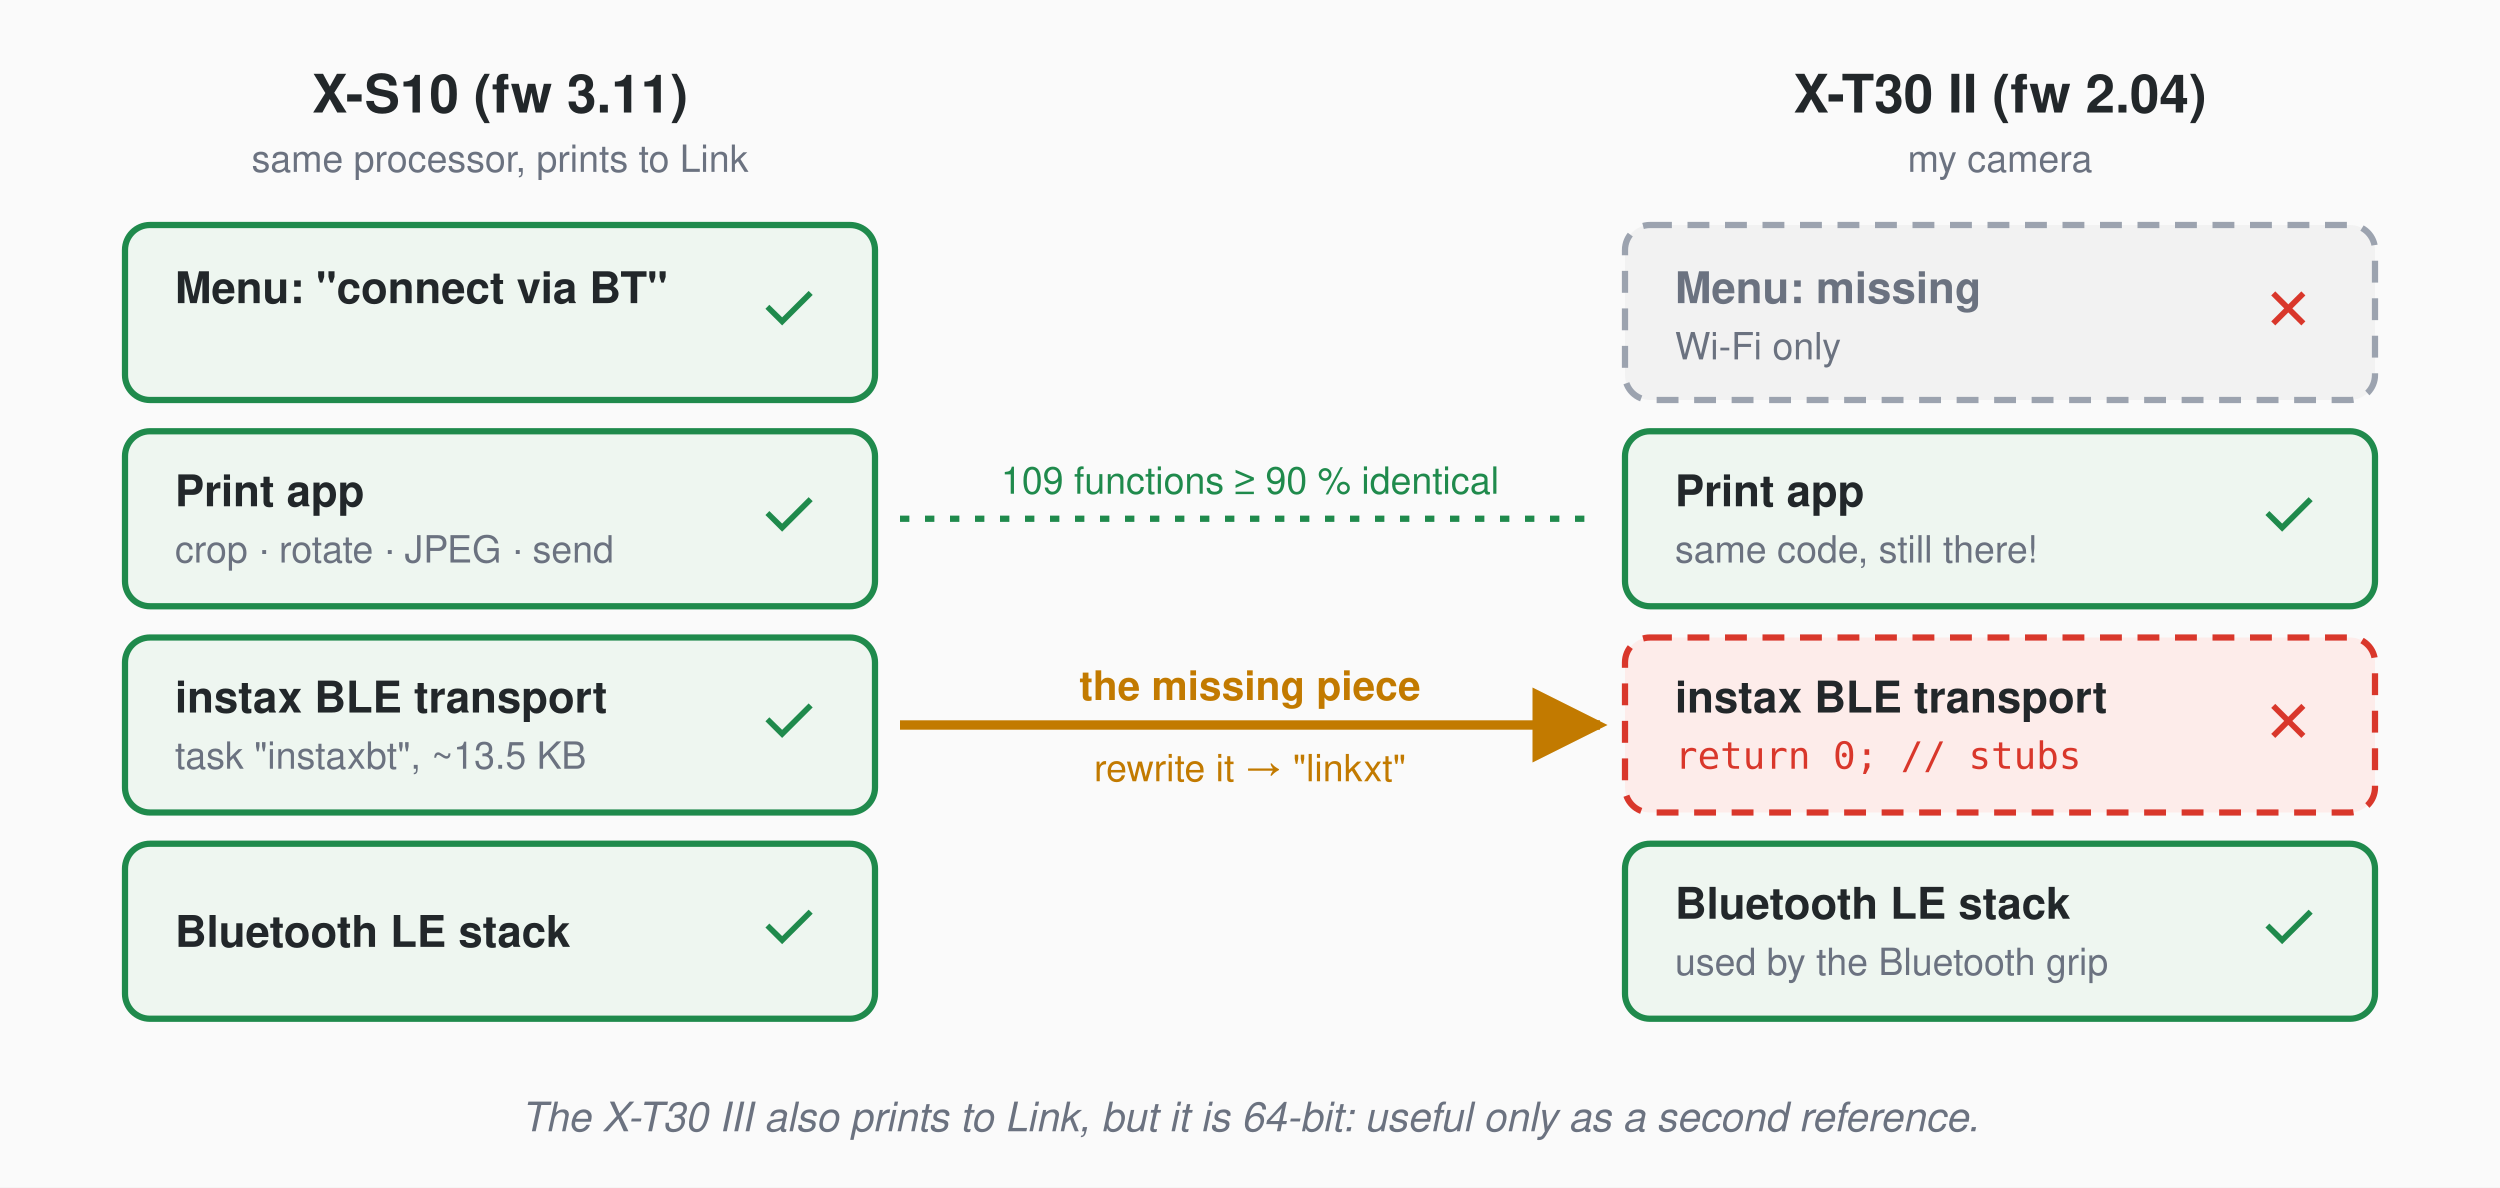
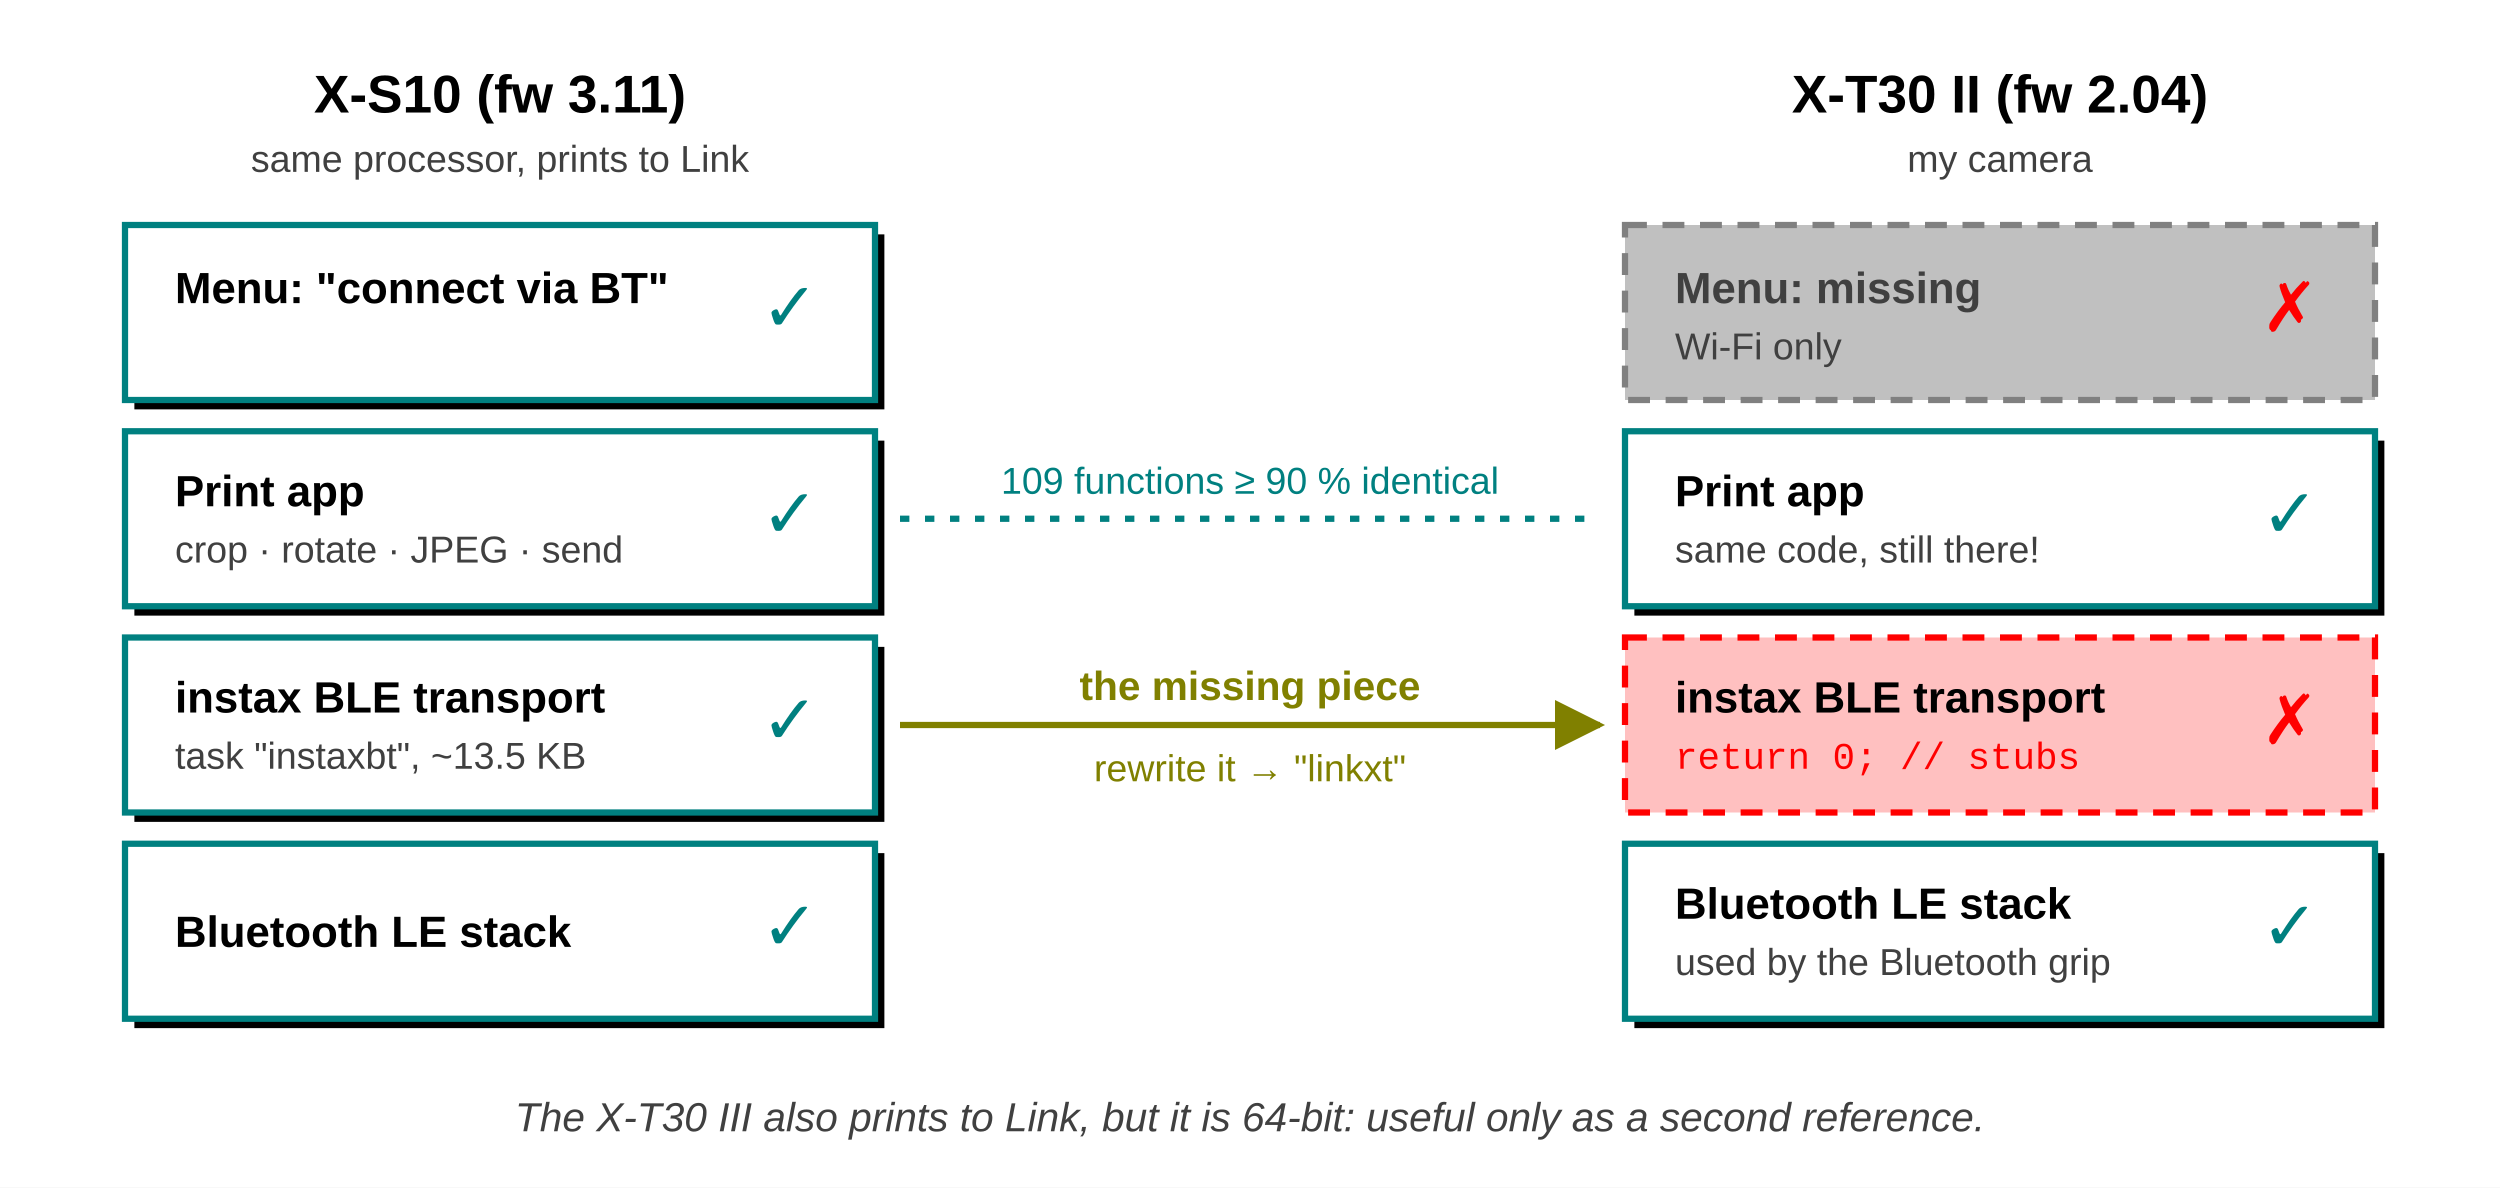
- <svg xmlns="http://www.w3.org/2000/svg" viewBox="0 0 800 380" font-family="-apple-system,Helvetica,Arial,sans-serif">
+ <svg xmlns="http://www.w3.org/2000/svg" viewBox="0 0 800 380" font-family="Arial,Helvetica,sans-serif">
  <defs>
    <marker id="a" viewBox="0 0 10 10" refX="9" refY="5" markerWidth="8" markerHeight="8" orient="auto">
-       <path d="M0,0L10,5L0,10z" fill="#c27a00" />
+       <path d="M0,0L10,5L0,10z" fill="#808000" />
    </marker>
  </defs>
-   <rect width="800" height="380" fill="#fafafa" />
-   <text x="160" y="36" text-anchor="middle" font-size="17" font-weight="700" fill="#22272a">X-S10 (fw 3.11)</text>
-   <text x="160" y="55" text-anchor="middle" font-size="12" fill="#6b7280">same processor, prints to Link</text>
-   <text x="640" y="36" text-anchor="middle" font-size="17" font-weight="700" fill="#22272a">X-T30 II (fw 2.04)</text>
-   <text x="640" y="55" text-anchor="middle" font-size="12" fill="#6b7280">my camera</text>
-   <g font-size="14" fill="#22272a">
-     <rect x="40" y="72" width="240" height="56" rx="8" fill="#eef6f0" stroke="#1f8a4c" stroke-width="2" />
+   <rect width="800" height="380" fill="#ffffff" />
+   <text x="160" y="36" text-anchor="middle" font-size="17" font-weight="700" fill="#000000">X-S10 (fw 3.11)</text>
+   <text x="160" y="55" text-anchor="middle" font-size="12" fill="#404040">same processor, prints to Link</text>
+   <text x="640" y="36" text-anchor="middle" font-size="17" font-weight="700" fill="#000000">X-T30 II (fw 2.04)</text>
+   <text x="640" y="55" text-anchor="middle" font-size="12" fill="#404040">my camera</text>
+   <g font-size="14" fill="#000000">
+     <rect x="43" y="75" width="240" height="56" fill="#000000" />
+     <rect x="40" y="72" width="240" height="56" fill="#ffffff" stroke="#008080" stroke-width="2" />
    <text x="56" y="97" font-weight="700">Menu: "connect via BT"</text>
-     <text x="262" y="106" text-anchor="end" fill="#1f8a4c" font-size="22">✓</text>
-     <rect x="40" y="138" width="240" height="56" rx="8" fill="#eef6f0" stroke="#1f8a4c" stroke-width="2" />
+     <text x="262" y="106" text-anchor="end" fill="#008080" font-size="22">✓</text>
+     <rect x="43" y="141" width="240" height="56" fill="#000000" />
+     <rect x="40" y="138" width="240" height="56" fill="#ffffff" stroke="#008080" stroke-width="2" />
    <text x="56" y="162" font-weight="700">Print app</text>
-     <text x="56" y="180" font-size="12" fill="#6b7280">crop · rotate · JPEG · send</text>
-     <text x="262" y="172" text-anchor="end" fill="#1f8a4c" font-size="22">✓</text>
-     <rect x="40" y="204" width="240" height="56" rx="8" fill="#eef6f0" stroke="#1f8a4c" stroke-width="2" />
+     <text x="56" y="180" font-size="12" fill="#404040">crop · rotate · JPEG · send</text>
+     <text x="262" y="172" text-anchor="end" fill="#008080" font-size="22">✓</text>
+     <rect x="43" y="207" width="240" height="56" fill="#000000" />
+     <rect x="40" y="204" width="240" height="56" fill="#ffffff" stroke="#008080" stroke-width="2" />
    <text x="56" y="228" font-weight="700">instax BLE transport</text>
-     <text x="56" y="246" font-size="12" fill="#6b7280">task "instaxbt", ~13.5 KB</text>
-     <text x="262" y="238" text-anchor="end" fill="#1f8a4c" font-size="22">✓</text>
-     <rect x="40" y="270" width="240" height="56" rx="8" fill="#eef6f0" stroke="#1f8a4c" stroke-width="2" />
+     <text x="56" y="246" font-size="12" fill="#404040">task "instaxbt", ~13.5 KB</text>
+     <text x="262" y="238" text-anchor="end" fill="#008080" font-size="22">✓</text>
+     <rect x="43" y="273" width="240" height="56" fill="#000000" />
+     <rect x="40" y="270" width="240" height="56" fill="#ffffff" stroke="#008080" stroke-width="2" />
    <text x="56" y="303" font-weight="700">Bluetooth LE stack</text>
-     <text x="262" y="304" text-anchor="end" fill="#1f8a4c" font-size="22">✓</text>
-     <rect x="520" y="72" width="240" height="56" rx="8" fill="#f2f2f2" stroke="#9ca3af" stroke-width="2" stroke-dasharray="7 5" />
-     <text x="536" y="97" font-weight="700" fill="#6b7280">Menu: missing</text>
-     <text x="536" y="115" font-size="12" fill="#6b7280">Wi-Fi only</text>
-     <text x="742" y="106" text-anchor="end" fill="#d9372b" font-size="22">✗</text>
-     <rect x="520" y="138" width="240" height="56" rx="8" fill="#eef6f0" stroke="#1f8a4c" stroke-width="2" />
+     <text x="262" y="304" text-anchor="end" fill="#008080" font-size="22">✓</text>
+     <rect x="520" y="72" width="240" height="56" fill="#c0c0c0" stroke="#808080" stroke-width="2" stroke-dasharray="7 5" />
+     <text x="536" y="97" font-weight="700" fill="#404040">Menu: missing</text>
+     <text x="536" y="115" font-size="12" fill="#404040">Wi-Fi only</text>
+     <text x="742" y="106" text-anchor="end" fill="#ff0000" font-size="22">✗</text>
+     <rect x="523" y="141" width="240" height="56" fill="#000000" />
+     <rect x="520" y="138" width="240" height="56" fill="#ffffff" stroke="#008080" stroke-width="2" />
    <text x="536" y="162" font-weight="700">Print app</text>
-     <text x="536" y="180" font-size="12" fill="#6b7280">same code, still there!</text>
-     <text x="742" y="172" text-anchor="end" fill="#1f8a4c" font-size="22">✓</text>
-     <rect x="520" y="204" width="240" height="56" rx="8" fill="#fdecea" stroke="#d9372b" stroke-width="2" stroke-dasharray="7 5" />
+     <text x="536" y="180" font-size="12" fill="#404040">same code, still there!</text>
+     <text x="742" y="172" text-anchor="end" fill="#008080" font-size="22">✓</text>
+     <rect x="520" y="204" width="240" height="56" fill="#ffc0c0" stroke="#ff0000" stroke-width="2" stroke-dasharray="7 5" />
    <text x="536" y="228" font-weight="700">instax BLE transport</text>
-     <text x="536" y="246" font-size="12" fill="#d9372b" font-family="Menlo,monospace">return 0;  // stubs</text>
-     <text x="742" y="238" text-anchor="end" fill="#d9372b" font-size="22">✗</text>
-     <rect x="520" y="270" width="240" height="56" rx="8" fill="#eef6f0" stroke="#1f8a4c" stroke-width="2" />
+     <text x="536" y="246" font-size="12" fill="#ff0000" font-family="'Courier New',Courier,monospace">return 0;  // stubs</text>
+     <text x="742" y="238" text-anchor="end" fill="#ff0000" font-size="22">✗</text>
+     <rect x="523" y="273" width="240" height="56" fill="#000000" />
+     <rect x="520" y="270" width="240" height="56" fill="#ffffff" stroke="#008080" stroke-width="2" />
    <text x="536" y="294" font-weight="700">Bluetooth LE stack</text>
-     <text x="536" y="312" font-size="12" fill="#6b7280">used by the Bluetooth grip</text>
-     <text x="742" y="304" text-anchor="end" fill="#1f8a4c" font-size="22">✓</text>
+     <text x="536" y="312" font-size="12" fill="#404040">used by the Bluetooth grip</text>
+     <text x="742" y="304" text-anchor="end" fill="#008080" font-size="22">✓</text>
  </g>
-   <path d="M288 166 H512" stroke="#1f8a4c" stroke-width="2" stroke-dasharray="3 5" />
-   <text x="400" y="158" text-anchor="middle" font-size="12" fill="#1f8a4c">109 functions ≥ 90 % identical</text>
-   <path d="M288 232 H512" stroke="#c27a00" stroke-width="3" marker-end="url(#a)" />
-   <text x="400" y="224" text-anchor="middle" font-size="13" font-weight="700" fill="#c27a00">the missing piece</text>
-   <text x="400" y="250" text-anchor="middle" font-size="12" fill="#c27a00">rewrite it → "linkxt"</text>
-   <text x="400" y="362" text-anchor="middle" font-size="13" fill="#6b7280" font-style="italic">The X-T30 III also prints to Link, but it is 64-bit: useful only as a second reference.</text>
+   <path d="M288 166 H512" stroke="#008080" stroke-width="2" stroke-dasharray="3 5" />
+   <text x="400" y="158" text-anchor="middle" font-size="12" fill="#008080">109 functions ≥ 90 % identical</text>
+   <path d="M288 232 H512" stroke="#808000" stroke-width="2" marker-end="url(#a)" />
+   <text x="400" y="224" text-anchor="middle" font-size="13" font-weight="700" fill="#808000">the missing piece</text>
+   <text x="400" y="250" text-anchor="middle" font-size="12" fill="#808000">rewrite it → "linkxt"</text>
+   <text x="400" y="362" text-anchor="middle" font-size="13" fill="#404040" font-style="italic">The X-T30 III also prints to Link, but it is 64-bit: useful only as a second reference.</text>
</svg>
